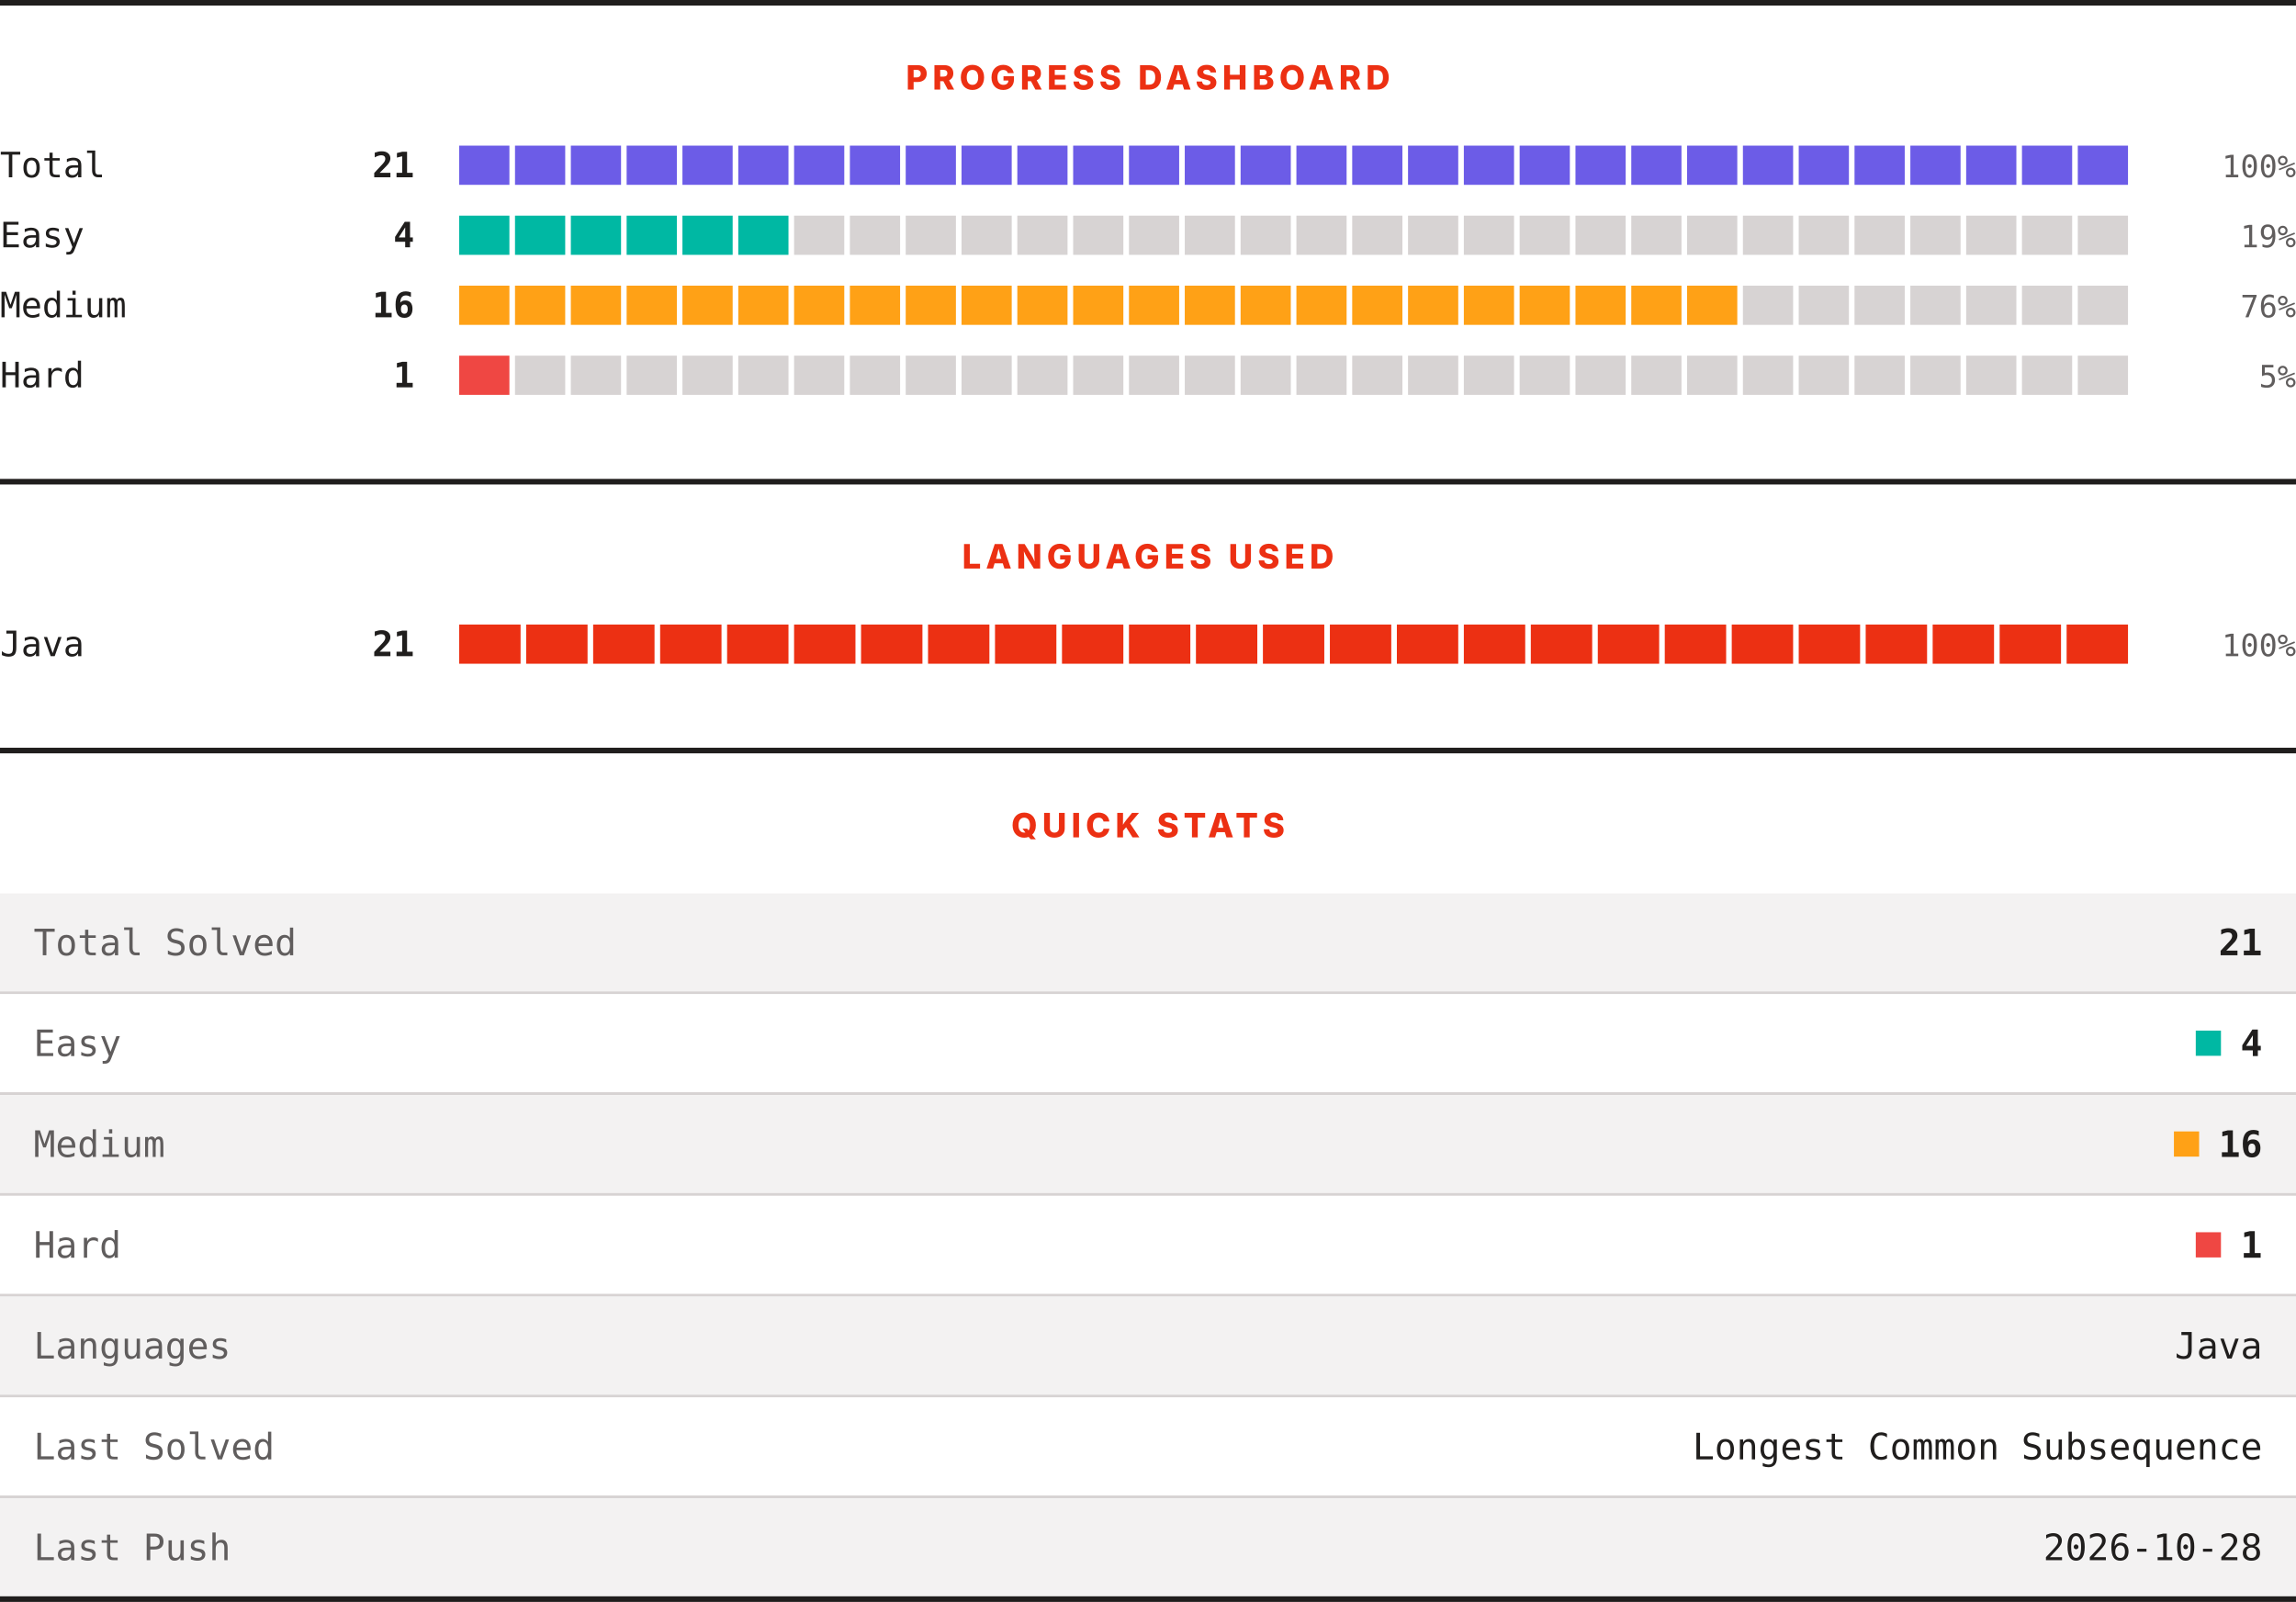
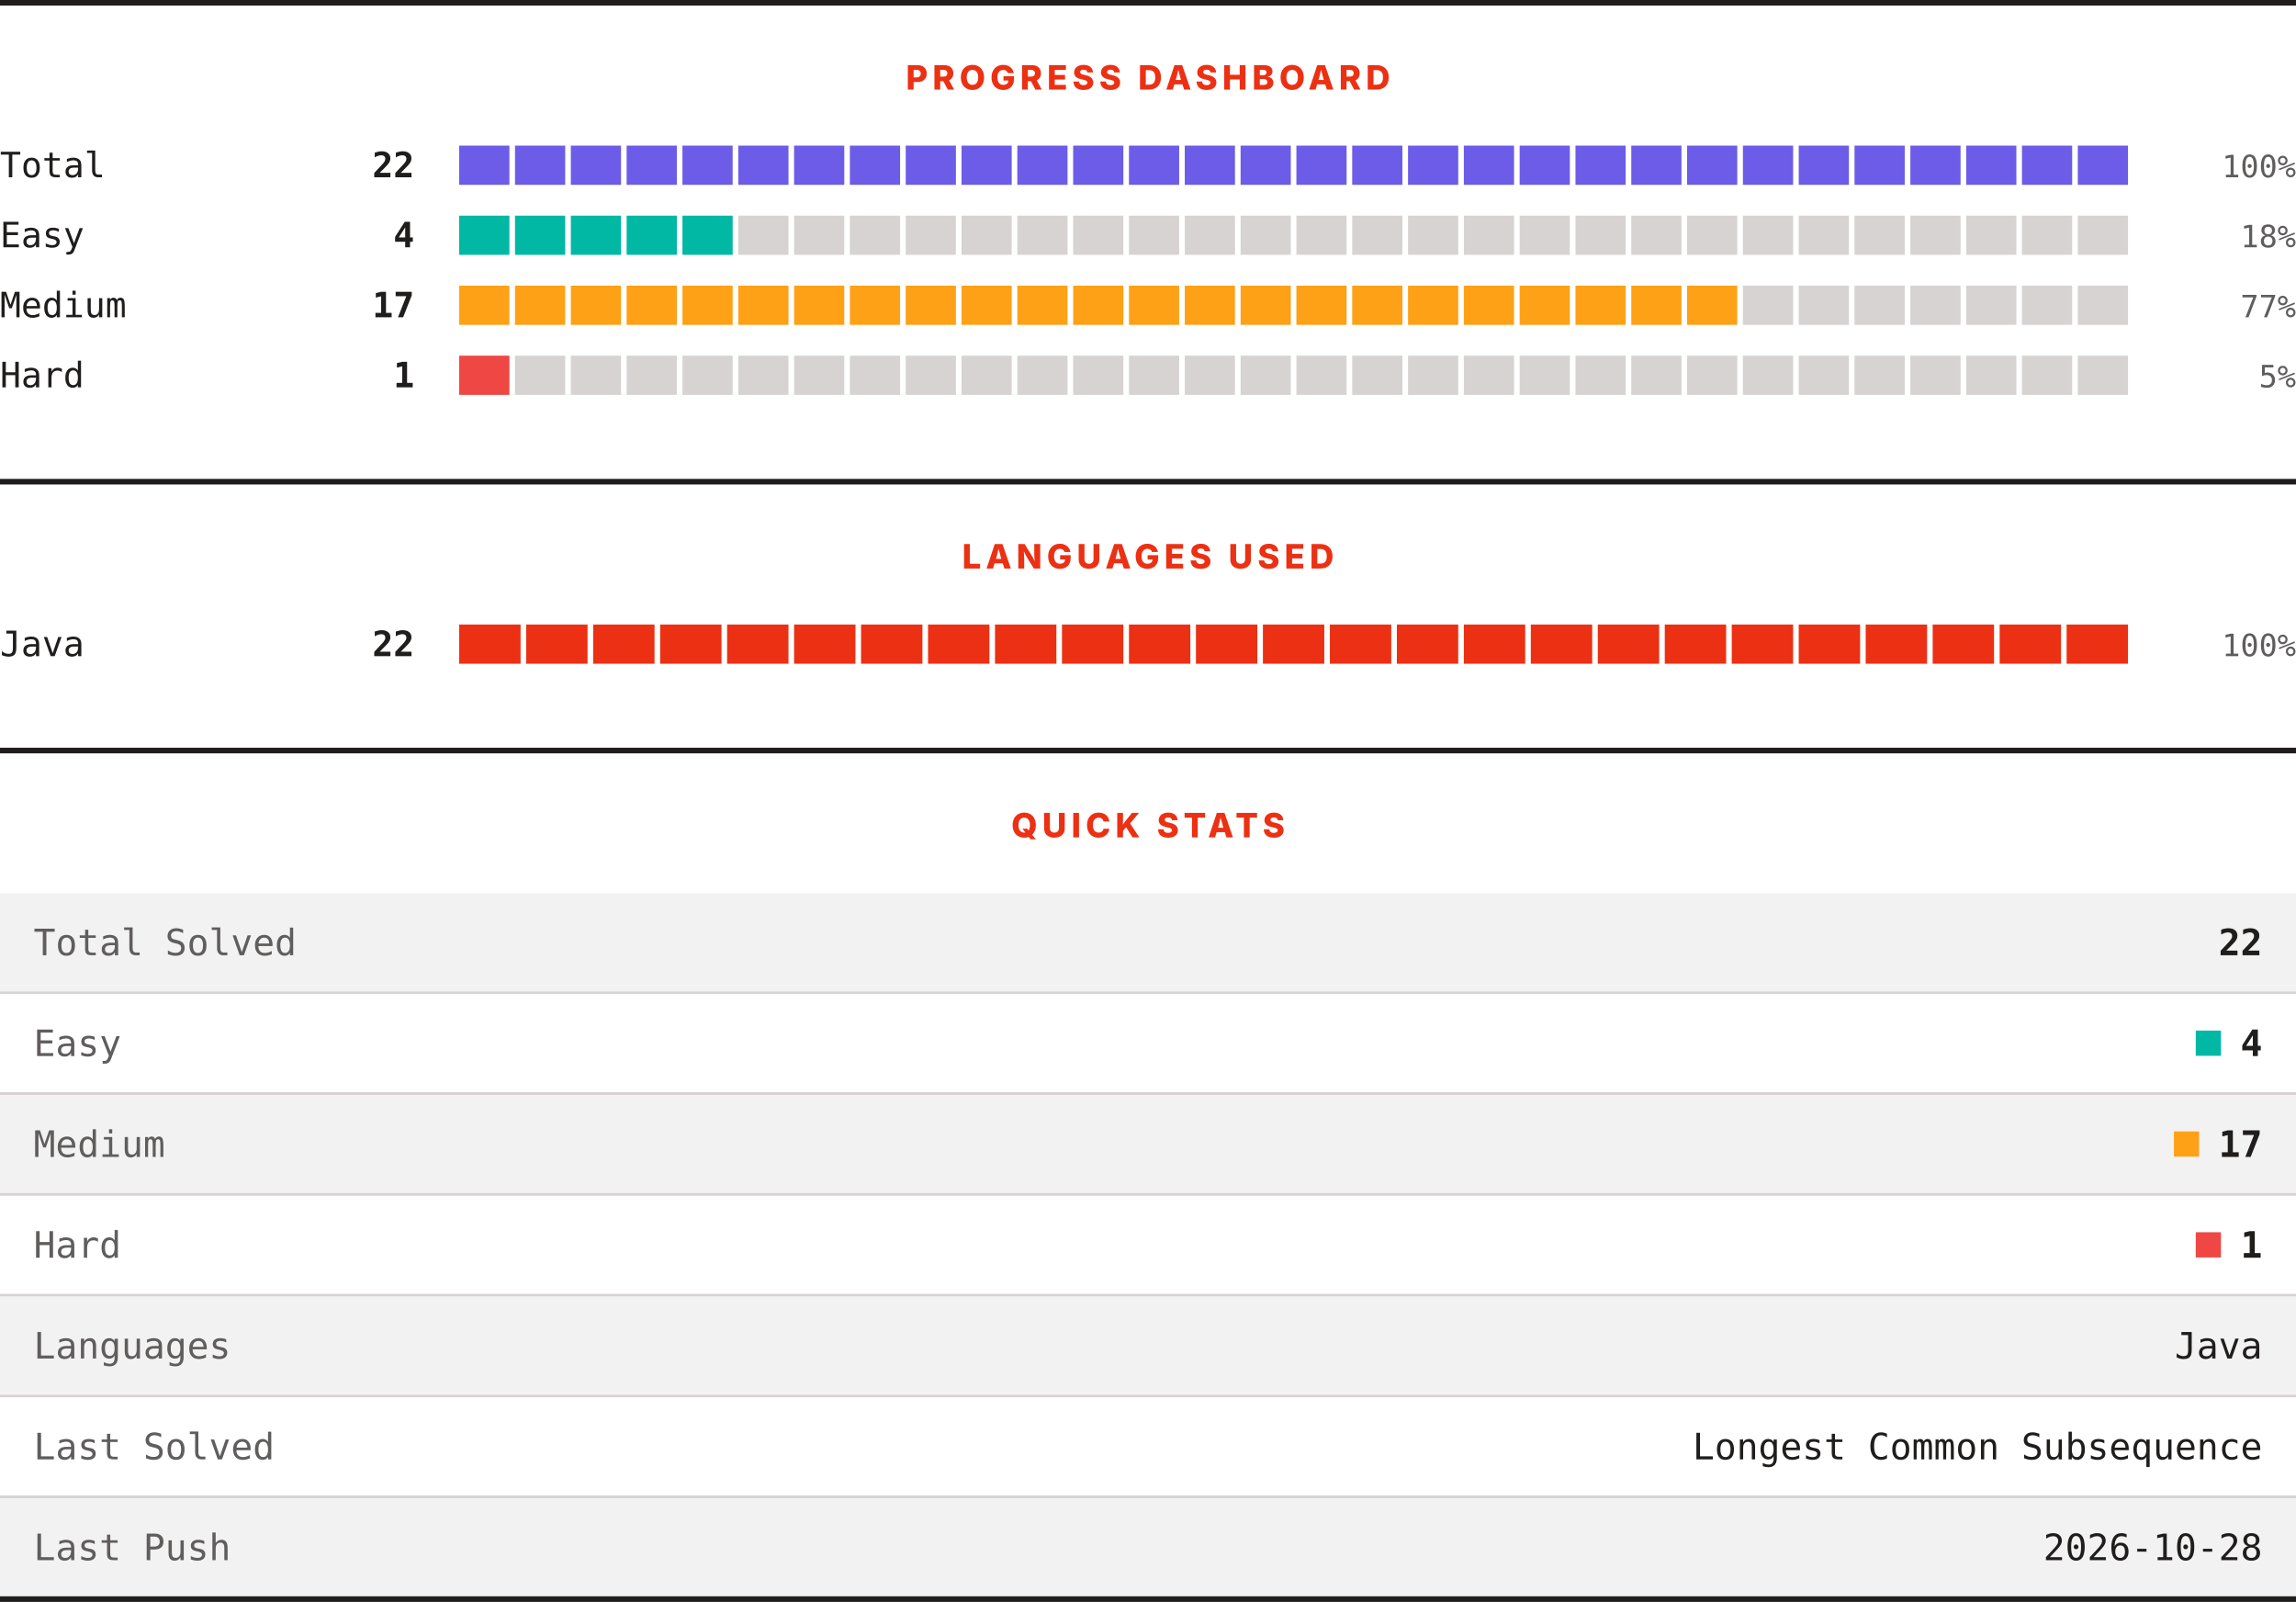
<svg xmlns="http://www.w3.org/2000/svg" width="820" height="572" viewBox="0 0 820 572" role="img" aria-label="LeetCode progress, languages and quick stats">
  <rect width="820" height="572" fill="#ffffff" />
  <rect x="0" y="0" width="820" height="2" fill="#201e1d" />
  <text x="410" y="32" text-anchor="middle" font-family="Archivo, system-ui, -apple-system, Segoe UI, sans-serif" font-size="12" font-weight="800" letter-spacing="1.68" fill="#ec3013">PROGRESS DASHBOARD</text>
  <text x="0" y="63.3" font-family="ui-monospace, SFMono-Regular, Menlo, Consolas, monospace" font-size="12.5" fill="#201e1d">Total</text>
-   <text x="148" y="63.3" text-anchor="end" font-family="ui-monospace, SFMono-Regular, Menlo, Consolas, monospace" font-size="12.5" font-weight="700" fill="#201e1d">21</text>
+   <text x="148" y="63.3" text-anchor="end" font-family="ui-monospace, SFMono-Regular, Menlo, Consolas, monospace" font-size="12.5" font-weight="700" fill="#201e1d">22</text>
  <rect x="164.00" y="52" width="17.93" height="14" fill="#6c5ce7" />
  <rect x="183.93" y="52" width="17.93" height="14" fill="#6c5ce7" />
  <rect x="203.87" y="52" width="17.93" height="14" fill="#6c5ce7" />
  <rect x="223.80" y="52" width="17.93" height="14" fill="#6c5ce7" />
  <rect x="243.73" y="52" width="17.93" height="14" fill="#6c5ce7" />
  <rect x="263.67" y="52" width="17.93" height="14" fill="#6c5ce7" />
  <rect x="283.60" y="52" width="17.93" height="14" fill="#6c5ce7" />
  <rect x="303.53" y="52" width="17.93" height="14" fill="#6c5ce7" />
  <rect x="323.47" y="52" width="17.93" height="14" fill="#6c5ce7" />
  <rect x="343.40" y="52" width="17.93" height="14" fill="#6c5ce7" />
  <rect x="363.33" y="52" width="17.93" height="14" fill="#6c5ce7" />
  <rect x="383.27" y="52" width="17.93" height="14" fill="#6c5ce7" />
  <rect x="403.20" y="52" width="17.93" height="14" fill="#6c5ce7" />
  <rect x="423.13" y="52" width="17.93" height="14" fill="#6c5ce7" />
  <rect x="443.07" y="52" width="17.93" height="14" fill="#6c5ce7" />
  <rect x="463.00" y="52" width="17.93" height="14" fill="#6c5ce7" />
  <rect x="482.93" y="52" width="17.93" height="14" fill="#6c5ce7" />
  <rect x="502.87" y="52" width="17.93" height="14" fill="#6c5ce7" />
  <rect x="522.80" y="52" width="17.93" height="14" fill="#6c5ce7" />
  <rect x="542.73" y="52" width="17.93" height="14" fill="#6c5ce7" />
  <rect x="562.67" y="52" width="17.93" height="14" fill="#6c5ce7" />
  <rect x="582.60" y="52" width="17.93" height="14" fill="#6c5ce7" />
  <rect x="602.53" y="52" width="17.93" height="14" fill="#6c5ce7" />
  <rect x="622.47" y="52" width="17.93" height="14" fill="#6c5ce7" />
  <rect x="642.40" y="52" width="17.93" height="14" fill="#6c5ce7" />
  <rect x="662.33" y="52" width="17.93" height="14" fill="#6c5ce7" />
  <rect x="682.27" y="52" width="17.93" height="14" fill="#6c5ce7" />
  <rect x="702.20" y="52" width="17.93" height="14" fill="#6c5ce7" />
  <rect x="722.13" y="52" width="17.93" height="14" fill="#6c5ce7" />
  <rect x="742.07" y="52" width="17.93" height="14" fill="#6c5ce7" />
  <text x="820" y="63.3" text-anchor="end" font-family="ui-monospace, SFMono-Regular, Menlo, Consolas, monospace" font-size="11" fill="#605d5d">100%</text>
  <text x="0" y="88.3" font-family="ui-monospace, SFMono-Regular, Menlo, Consolas, monospace" font-size="12.5" fill="#201e1d">Easy</text>
  <text x="148" y="88.3" text-anchor="end" font-family="ui-monospace, SFMono-Regular, Menlo, Consolas, monospace" font-size="12.5" font-weight="700" fill="#201e1d">4</text>
  <rect x="164.00" y="77" width="17.93" height="14" fill="#00b8a3" />
  <rect x="183.93" y="77" width="17.93" height="14" fill="#00b8a3" />
  <rect x="203.87" y="77" width="17.93" height="14" fill="#00b8a3" />
  <rect x="223.80" y="77" width="17.93" height="14" fill="#00b8a3" />
  <rect x="243.73" y="77" width="17.93" height="14" fill="#00b8a3" />
-   <rect x="263.67" y="77" width="17.93" height="14" fill="#00b8a3" />
+   <rect x="263.67" y="77" width="17.93" height="14" fill="#d7d3d3" />
  <rect x="283.60" y="77" width="17.93" height="14" fill="#d7d3d3" />
  <rect x="303.53" y="77" width="17.93" height="14" fill="#d7d3d3" />
  <rect x="323.47" y="77" width="17.93" height="14" fill="#d7d3d3" />
  <rect x="343.40" y="77" width="17.93" height="14" fill="#d7d3d3" />
  <rect x="363.33" y="77" width="17.93" height="14" fill="#d7d3d3" />
  <rect x="383.27" y="77" width="17.93" height="14" fill="#d7d3d3" />
  <rect x="403.20" y="77" width="17.93" height="14" fill="#d7d3d3" />
  <rect x="423.13" y="77" width="17.93" height="14" fill="#d7d3d3" />
  <rect x="443.07" y="77" width="17.93" height="14" fill="#d7d3d3" />
  <rect x="463.00" y="77" width="17.93" height="14" fill="#d7d3d3" />
  <rect x="482.93" y="77" width="17.93" height="14" fill="#d7d3d3" />
  <rect x="502.87" y="77" width="17.93" height="14" fill="#d7d3d3" />
  <rect x="522.80" y="77" width="17.93" height="14" fill="#d7d3d3" />
  <rect x="542.73" y="77" width="17.93" height="14" fill="#d7d3d3" />
  <rect x="562.67" y="77" width="17.93" height="14" fill="#d7d3d3" />
  <rect x="582.60" y="77" width="17.93" height="14" fill="#d7d3d3" />
  <rect x="602.53" y="77" width="17.93" height="14" fill="#d7d3d3" />
  <rect x="622.47" y="77" width="17.93" height="14" fill="#d7d3d3" />
  <rect x="642.40" y="77" width="17.93" height="14" fill="#d7d3d3" />
  <rect x="662.33" y="77" width="17.93" height="14" fill="#d7d3d3" />
  <rect x="682.27" y="77" width="17.93" height="14" fill="#d7d3d3" />
  <rect x="702.20" y="77" width="17.93" height="14" fill="#d7d3d3" />
  <rect x="722.13" y="77" width="17.93" height="14" fill="#d7d3d3" />
  <rect x="742.07" y="77" width="17.93" height="14" fill="#d7d3d3" />
-   <text x="820" y="88.3" text-anchor="end" font-family="ui-monospace, SFMono-Regular, Menlo, Consolas, monospace" font-size="11" fill="#605d5d">19%</text>
+   <text x="820" y="88.3" text-anchor="end" font-family="ui-monospace, SFMono-Regular, Menlo, Consolas, monospace" font-size="11" fill="#605d5d">18%</text>
  <text x="0" y="113.3" font-family="ui-monospace, SFMono-Regular, Menlo, Consolas, monospace" font-size="12.5" fill="#201e1d">Medium</text>
-   <text x="148" y="113.3" text-anchor="end" font-family="ui-monospace, SFMono-Regular, Menlo, Consolas, monospace" font-size="12.5" font-weight="700" fill="#201e1d">16</text>
+   <text x="148" y="113.3" text-anchor="end" font-family="ui-monospace, SFMono-Regular, Menlo, Consolas, monospace" font-size="12.5" font-weight="700" fill="#201e1d">17</text>
  <rect x="164.00" y="102" width="17.93" height="14" fill="#ffa116" />
  <rect x="183.93" y="102" width="17.93" height="14" fill="#ffa116" />
  <rect x="203.87" y="102" width="17.93" height="14" fill="#ffa116" />
  <rect x="223.80" y="102" width="17.93" height="14" fill="#ffa116" />
  <rect x="243.73" y="102" width="17.93" height="14" fill="#ffa116" />
  <rect x="263.67" y="102" width="17.93" height="14" fill="#ffa116" />
  <rect x="283.60" y="102" width="17.93" height="14" fill="#ffa116" />
  <rect x="303.53" y="102" width="17.93" height="14" fill="#ffa116" />
  <rect x="323.47" y="102" width="17.93" height="14" fill="#ffa116" />
  <rect x="343.40" y="102" width="17.93" height="14" fill="#ffa116" />
  <rect x="363.33" y="102" width="17.93" height="14" fill="#ffa116" />
  <rect x="383.27" y="102" width="17.93" height="14" fill="#ffa116" />
  <rect x="403.20" y="102" width="17.93" height="14" fill="#ffa116" />
  <rect x="423.13" y="102" width="17.93" height="14" fill="#ffa116" />
  <rect x="443.07" y="102" width="17.93" height="14" fill="#ffa116" />
  <rect x="463.00" y="102" width="17.93" height="14" fill="#ffa116" />
  <rect x="482.93" y="102" width="17.93" height="14" fill="#ffa116" />
  <rect x="502.87" y="102" width="17.93" height="14" fill="#ffa116" />
  <rect x="522.80" y="102" width="17.93" height="14" fill="#ffa116" />
  <rect x="542.73" y="102" width="17.93" height="14" fill="#ffa116" />
  <rect x="562.67" y="102" width="17.93" height="14" fill="#ffa116" />
  <rect x="582.60" y="102" width="17.93" height="14" fill="#ffa116" />
  <rect x="602.53" y="102" width="17.93" height="14" fill="#ffa116" />
  <rect x="622.47" y="102" width="17.93" height="14" fill="#d7d3d3" />
  <rect x="642.40" y="102" width="17.93" height="14" fill="#d7d3d3" />
  <rect x="662.33" y="102" width="17.93" height="14" fill="#d7d3d3" />
  <rect x="682.27" y="102" width="17.93" height="14" fill="#d7d3d3" />
  <rect x="702.20" y="102" width="17.93" height="14" fill="#d7d3d3" />
  <rect x="722.13" y="102" width="17.93" height="14" fill="#d7d3d3" />
  <rect x="742.07" y="102" width="17.93" height="14" fill="#d7d3d3" />
-   <text x="820" y="113.3" text-anchor="end" font-family="ui-monospace, SFMono-Regular, Menlo, Consolas, monospace" font-size="11" fill="#605d5d">76%</text>
+   <text x="820" y="113.3" text-anchor="end" font-family="ui-monospace, SFMono-Regular, Menlo, Consolas, monospace" font-size="11" fill="#605d5d">77%</text>
  <text x="0" y="138.3" font-family="ui-monospace, SFMono-Regular, Menlo, Consolas, monospace" font-size="12.5" fill="#201e1d">Hard</text>
  <text x="148" y="138.3" text-anchor="end" font-family="ui-monospace, SFMono-Regular, Menlo, Consolas, monospace" font-size="12.5" font-weight="700" fill="#201e1d">1</text>
  <rect x="164.00" y="127" width="17.93" height="14" fill="#ef4743" />
  <rect x="183.93" y="127" width="17.93" height="14" fill="#d7d3d3" />
  <rect x="203.87" y="127" width="17.93" height="14" fill="#d7d3d3" />
  <rect x="223.80" y="127" width="17.93" height="14" fill="#d7d3d3" />
  <rect x="243.73" y="127" width="17.93" height="14" fill="#d7d3d3" />
  <rect x="263.67" y="127" width="17.93" height="14" fill="#d7d3d3" />
  <rect x="283.60" y="127" width="17.93" height="14" fill="#d7d3d3" />
  <rect x="303.53" y="127" width="17.93" height="14" fill="#d7d3d3" />
  <rect x="323.47" y="127" width="17.93" height="14" fill="#d7d3d3" />
  <rect x="343.40" y="127" width="17.93" height="14" fill="#d7d3d3" />
  <rect x="363.33" y="127" width="17.93" height="14" fill="#d7d3d3" />
  <rect x="383.27" y="127" width="17.93" height="14" fill="#d7d3d3" />
  <rect x="403.20" y="127" width="17.93" height="14" fill="#d7d3d3" />
  <rect x="423.13" y="127" width="17.93" height="14" fill="#d7d3d3" />
  <rect x="443.07" y="127" width="17.93" height="14" fill="#d7d3d3" />
  <rect x="463.00" y="127" width="17.93" height="14" fill="#d7d3d3" />
  <rect x="482.93" y="127" width="17.93" height="14" fill="#d7d3d3" />
  <rect x="502.87" y="127" width="17.93" height="14" fill="#d7d3d3" />
  <rect x="522.80" y="127" width="17.93" height="14" fill="#d7d3d3" />
  <rect x="542.73" y="127" width="17.93" height="14" fill="#d7d3d3" />
  <rect x="562.67" y="127" width="17.93" height="14" fill="#d7d3d3" />
  <rect x="582.60" y="127" width="17.93" height="14" fill="#d7d3d3" />
  <rect x="602.53" y="127" width="17.93" height="14" fill="#d7d3d3" />
  <rect x="622.47" y="127" width="17.93" height="14" fill="#d7d3d3" />
  <rect x="642.40" y="127" width="17.93" height="14" fill="#d7d3d3" />
  <rect x="662.33" y="127" width="17.93" height="14" fill="#d7d3d3" />
  <rect x="682.27" y="127" width="17.93" height="14" fill="#d7d3d3" />
  <rect x="702.20" y="127" width="17.93" height="14" fill="#d7d3d3" />
  <rect x="722.13" y="127" width="17.93" height="14" fill="#d7d3d3" />
  <rect x="742.07" y="127" width="17.93" height="14" fill="#d7d3d3" />
  <text x="820" y="138.3" text-anchor="end" font-family="ui-monospace, SFMono-Regular, Menlo, Consolas, monospace" font-size="11" fill="#605d5d">5%</text>
  <rect x="0" y="171" width="820" height="2" fill="#201e1d" />
  <text x="410" y="203" text-anchor="middle" font-family="Archivo, system-ui, -apple-system, Segoe UI, sans-serif" font-size="12" font-weight="800" letter-spacing="1.68" fill="#ec3013">LANGUAGES USED</text>
  <text x="0" y="234.3" font-family="ui-monospace, SFMono-Regular, Menlo, Consolas, monospace" font-size="12.5" fill="#201e1d">Java</text>
-   <text x="148" y="234.3" text-anchor="end" font-family="ui-monospace, SFMono-Regular, Menlo, Consolas, monospace" font-size="12.5" font-weight="700" fill="#201e1d">21</text>
+   <text x="148" y="234.3" text-anchor="end" font-family="ui-monospace, SFMono-Regular, Menlo, Consolas, monospace" font-size="12.5" font-weight="700" fill="#201e1d">22</text>
  <rect x="164.00" y="223" width="21.92" height="14" fill="#ec3013" />
  <rect x="187.92" y="223" width="21.92" height="14" fill="#ec3013" />
  <rect x="211.84" y="223" width="21.92" height="14" fill="#ec3013" />
  <rect x="235.76" y="223" width="21.92" height="14" fill="#ec3013" />
  <rect x="259.68" y="223" width="21.92" height="14" fill="#ec3013" />
  <rect x="283.60" y="223" width="21.92" height="14" fill="#ec3013" />
  <rect x="307.52" y="223" width="21.92" height="14" fill="#ec3013" />
  <rect x="331.44" y="223" width="21.92" height="14" fill="#ec3013" />
  <rect x="355.36" y="223" width="21.92" height="14" fill="#ec3013" />
  <rect x="379.28" y="223" width="21.92" height="14" fill="#ec3013" />
  <rect x="403.20" y="223" width="21.92" height="14" fill="#ec3013" />
  <rect x="427.12" y="223" width="21.92" height="14" fill="#ec3013" />
  <rect x="451.04" y="223" width="21.92" height="14" fill="#ec3013" />
  <rect x="474.96" y="223" width="21.92" height="14" fill="#ec3013" />
  <rect x="498.88" y="223" width="21.92" height="14" fill="#ec3013" />
  <rect x="522.80" y="223" width="21.92" height="14" fill="#ec3013" />
  <rect x="546.72" y="223" width="21.92" height="14" fill="#ec3013" />
  <rect x="570.64" y="223" width="21.92" height="14" fill="#ec3013" />
  <rect x="594.56" y="223" width="21.92" height="14" fill="#ec3013" />
  <rect x="618.48" y="223" width="21.92" height="14" fill="#ec3013" />
  <rect x="642.40" y="223" width="21.92" height="14" fill="#ec3013" />
  <rect x="666.32" y="223" width="21.92" height="14" fill="#ec3013" />
  <rect x="690.24" y="223" width="21.92" height="14" fill="#ec3013" />
  <rect x="714.16" y="223" width="21.92" height="14" fill="#ec3013" />
  <rect x="738.08" y="223" width="21.92" height="14" fill="#ec3013" />
  <text x="820" y="234.3" text-anchor="end" font-family="ui-monospace, SFMono-Regular, Menlo, Consolas, monospace" font-size="11" fill="#605d5d">100%</text>
  <rect x="0" y="267" width="820" height="2" fill="#201e1d" />
  <text x="410" y="299" text-anchor="middle" font-family="Archivo, system-ui, -apple-system, Segoe UI, sans-serif" font-size="12" font-weight="800" letter-spacing="1.68" fill="#ec3013">QUICK STATS</text>
  <rect x="0" y="319" width="820" height="35" fill="#f3f2f2" />
  <text x="12" y="341.1" font-family="ui-monospace, SFMono-Regular, Menlo, Consolas, monospace" font-size="13" fill="#605d5d">Total Solved</text>
-   <text x="808" y="341.1" text-anchor="end" font-family="ui-monospace, SFMono-Regular, Menlo, Consolas, monospace" font-size="13" font-weight="700" fill="#201e1d">21</text>
+   <text x="808" y="341.1" text-anchor="end" font-family="ui-monospace, SFMono-Regular, Menlo, Consolas, monospace" font-size="13" font-weight="700" fill="#201e1d">22</text>
  <rect x="0" y="354" width="820" height="1" fill="#d7d3d3" />
  <rect x="0" y="355" width="820" height="35" fill="#ffffff" />
  <text x="12" y="377.1" font-family="ui-monospace, SFMono-Regular, Menlo, Consolas, monospace" font-size="13" fill="#605d5d">Easy</text>
  <rect x="784.2" y="368" width="9" height="9" fill="#00b8a3" />
  <text x="808" y="377.1" text-anchor="end" font-family="ui-monospace, SFMono-Regular, Menlo, Consolas, monospace" font-size="13" font-weight="700" fill="#201e1d">4</text>
  <rect x="0" y="390" width="820" height="1" fill="#d7d3d3" />
  <rect x="0" y="391" width="820" height="35" fill="#f3f2f2" />
  <text x="12" y="413.1" font-family="ui-monospace, SFMono-Regular, Menlo, Consolas, monospace" font-size="13" fill="#605d5d">Medium</text>
  <rect x="776.4" y="404" width="9" height="9" fill="#ffa116" />
-   <text x="808" y="413.1" text-anchor="end" font-family="ui-monospace, SFMono-Regular, Menlo, Consolas, monospace" font-size="13" font-weight="700" fill="#201e1d">16</text>
+   <text x="808" y="413.1" text-anchor="end" font-family="ui-monospace, SFMono-Regular, Menlo, Consolas, monospace" font-size="13" font-weight="700" fill="#201e1d">17</text>
  <rect x="0" y="426" width="820" height="1" fill="#d7d3d3" />
  <rect x="0" y="427" width="820" height="35" fill="#ffffff" />
  <text x="12" y="449.1" font-family="ui-monospace, SFMono-Regular, Menlo, Consolas, monospace" font-size="13" fill="#605d5d">Hard</text>
  <rect x="784.2" y="440" width="9" height="9" fill="#ef4743" />
  <text x="808" y="449.1" text-anchor="end" font-family="ui-monospace, SFMono-Regular, Menlo, Consolas, monospace" font-size="13" font-weight="700" fill="#201e1d">1</text>
  <rect x="0" y="462" width="820" height="1" fill="#d7d3d3" />
  <rect x="0" y="463" width="820" height="35" fill="#f3f2f2" />
  <text x="12" y="485.1" font-family="ui-monospace, SFMono-Regular, Menlo, Consolas, monospace" font-size="13" fill="#605d5d">Languages</text>
  <text x="808" y="485.1" text-anchor="end" font-family="ui-monospace, SFMono-Regular, Menlo, Consolas, monospace" font-size="13" fill="#201e1d">Java</text>
  <rect x="0" y="498" width="820" height="1" fill="#d7d3d3" />
  <rect x="0" y="499" width="820" height="35" fill="#ffffff" />
  <text x="12" y="521.1" font-family="ui-monospace, SFMono-Regular, Menlo, Consolas, monospace" font-size="13" fill="#605d5d">Last Solved</text>
  <text x="808" y="521.1" text-anchor="end" font-family="ui-monospace, SFMono-Regular, Menlo, Consolas, monospace" font-size="13" fill="#201e1d">Longest Common Subsequence</text>
  <rect x="0" y="534" width="820" height="1" fill="#d7d3d3" />
  <rect x="0" y="535" width="820" height="35" fill="#f3f2f2" />
  <text x="12" y="557.1" font-family="ui-monospace, SFMono-Regular, Menlo, Consolas, monospace" font-size="13" fill="#605d5d">Last Push</text>
  <text x="808" y="557.1" text-anchor="end" font-family="ui-monospace, SFMono-Regular, Menlo, Consolas, monospace" font-size="13" fill="#201e1d">2026-10-28</text>
  <rect x="0" y="570" width="820" height="2" fill="#201e1d" />
</svg>
